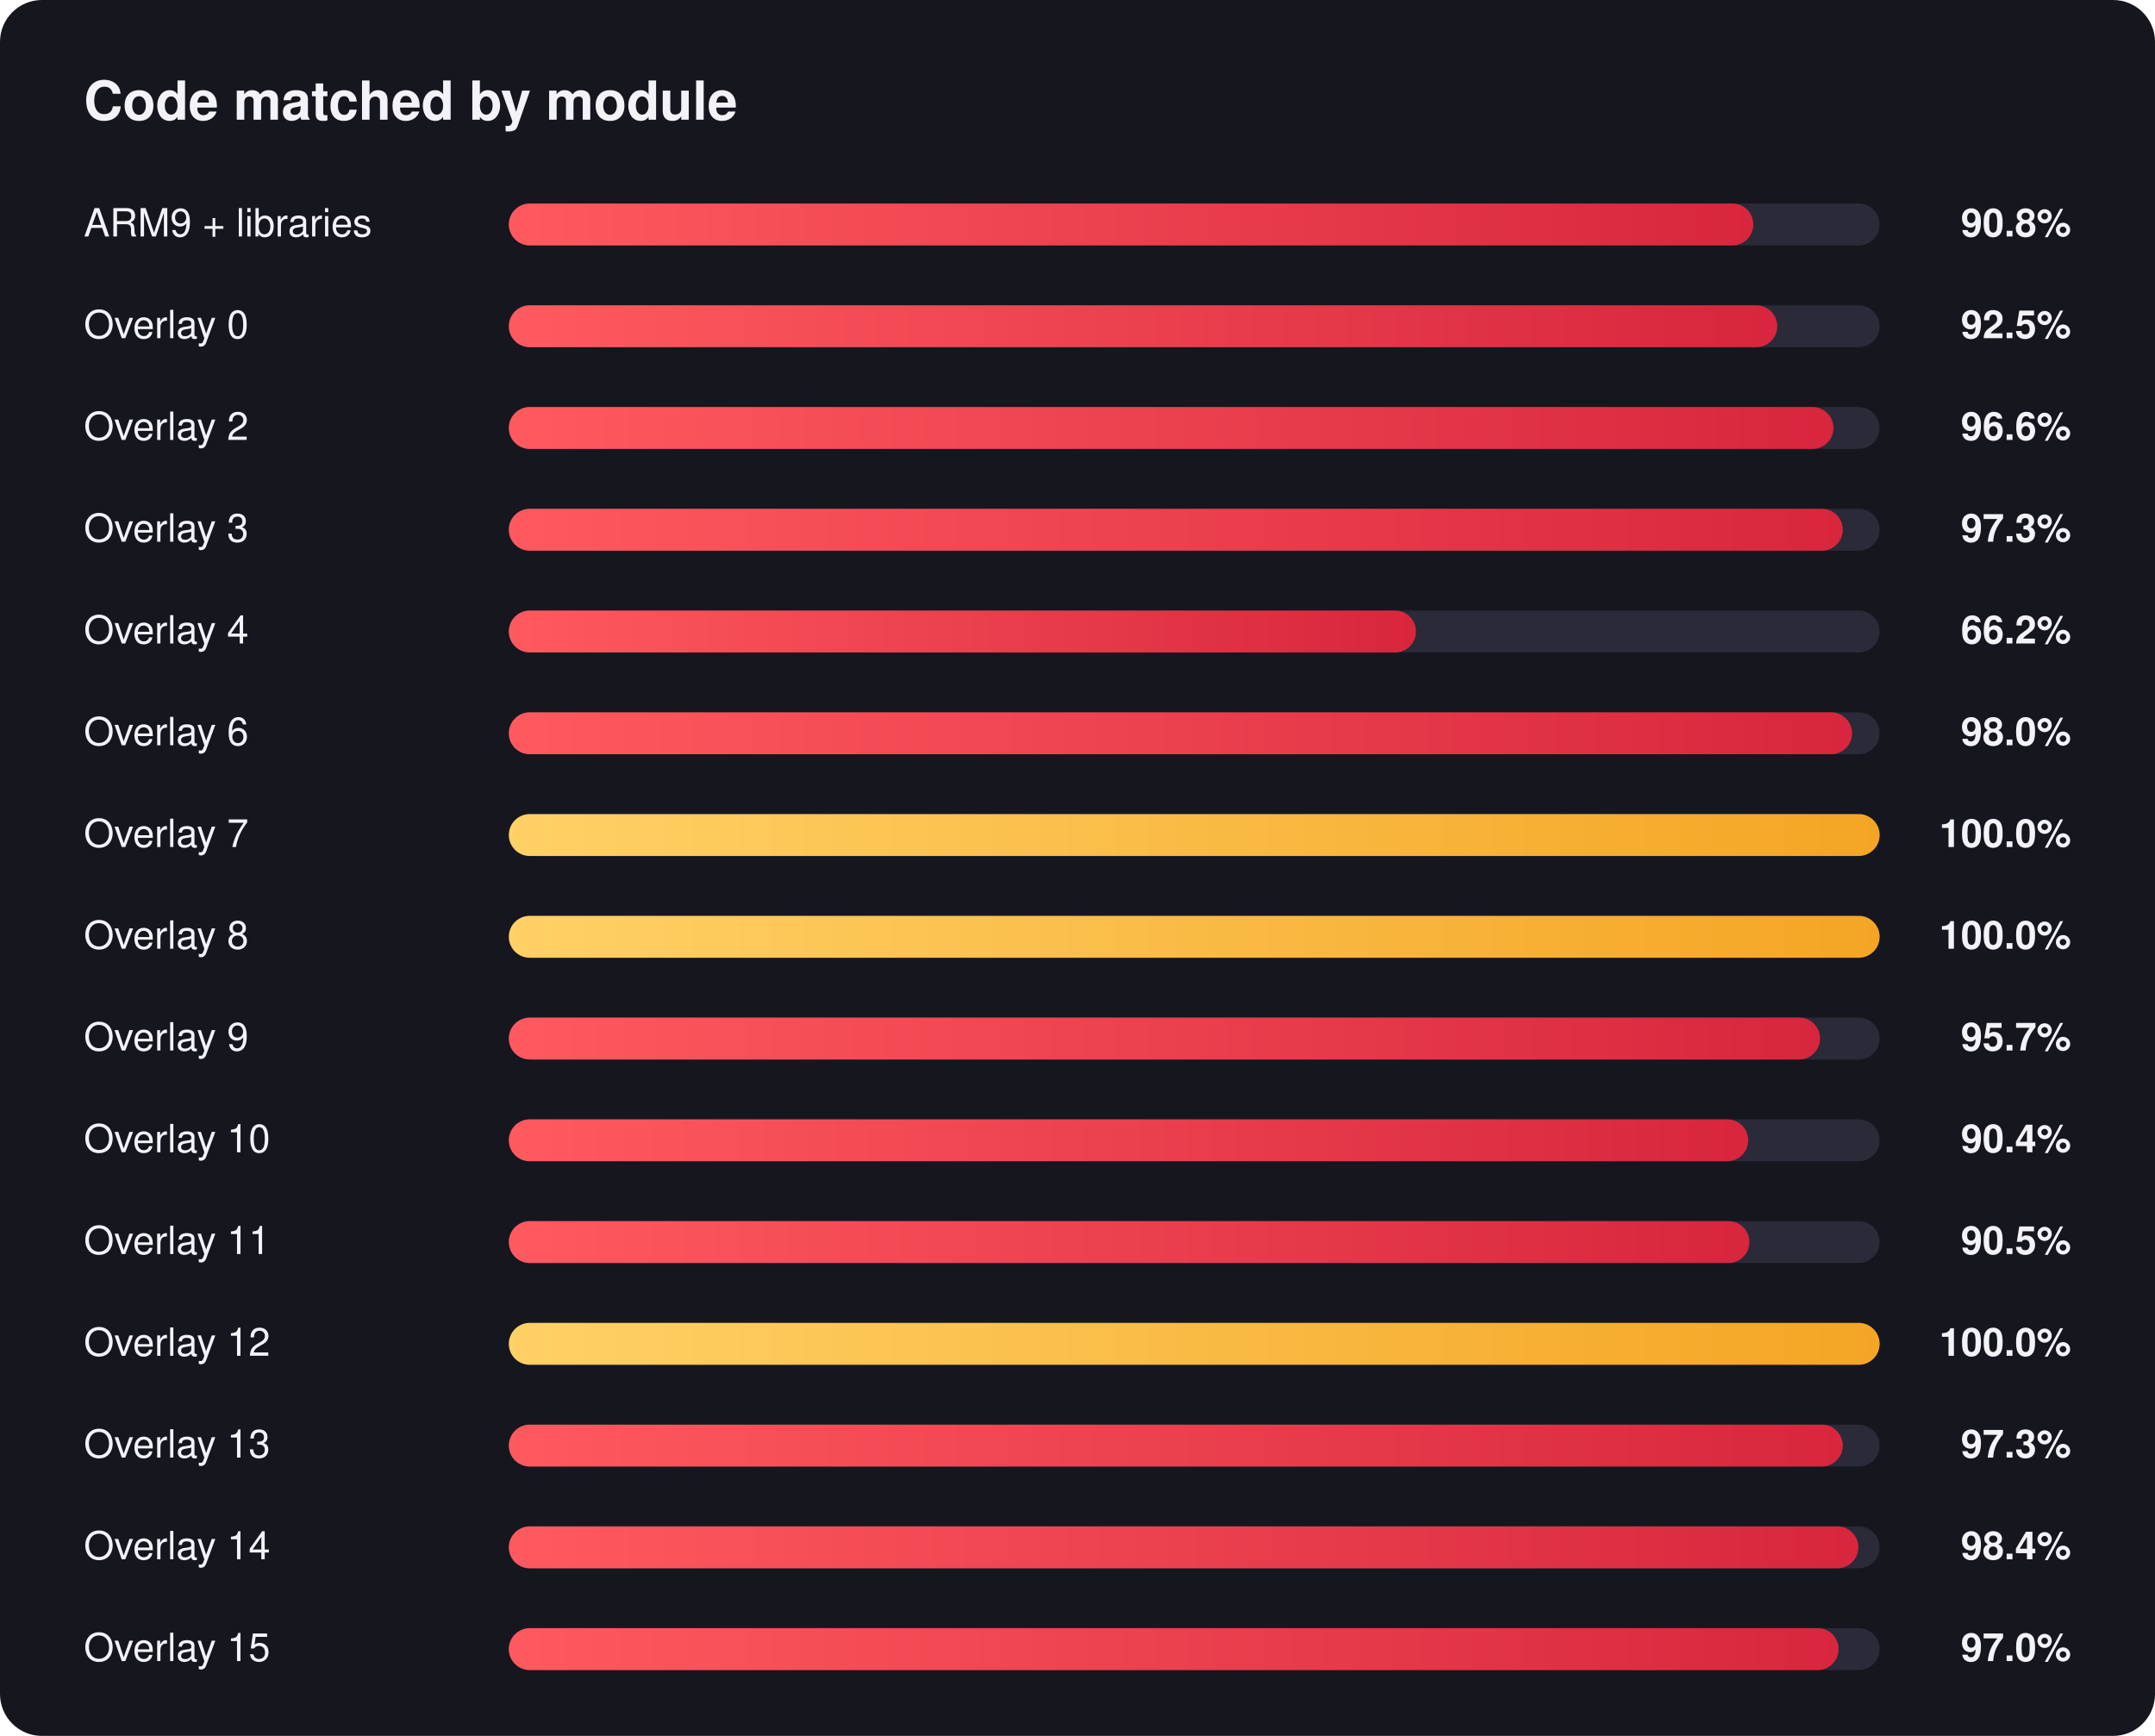
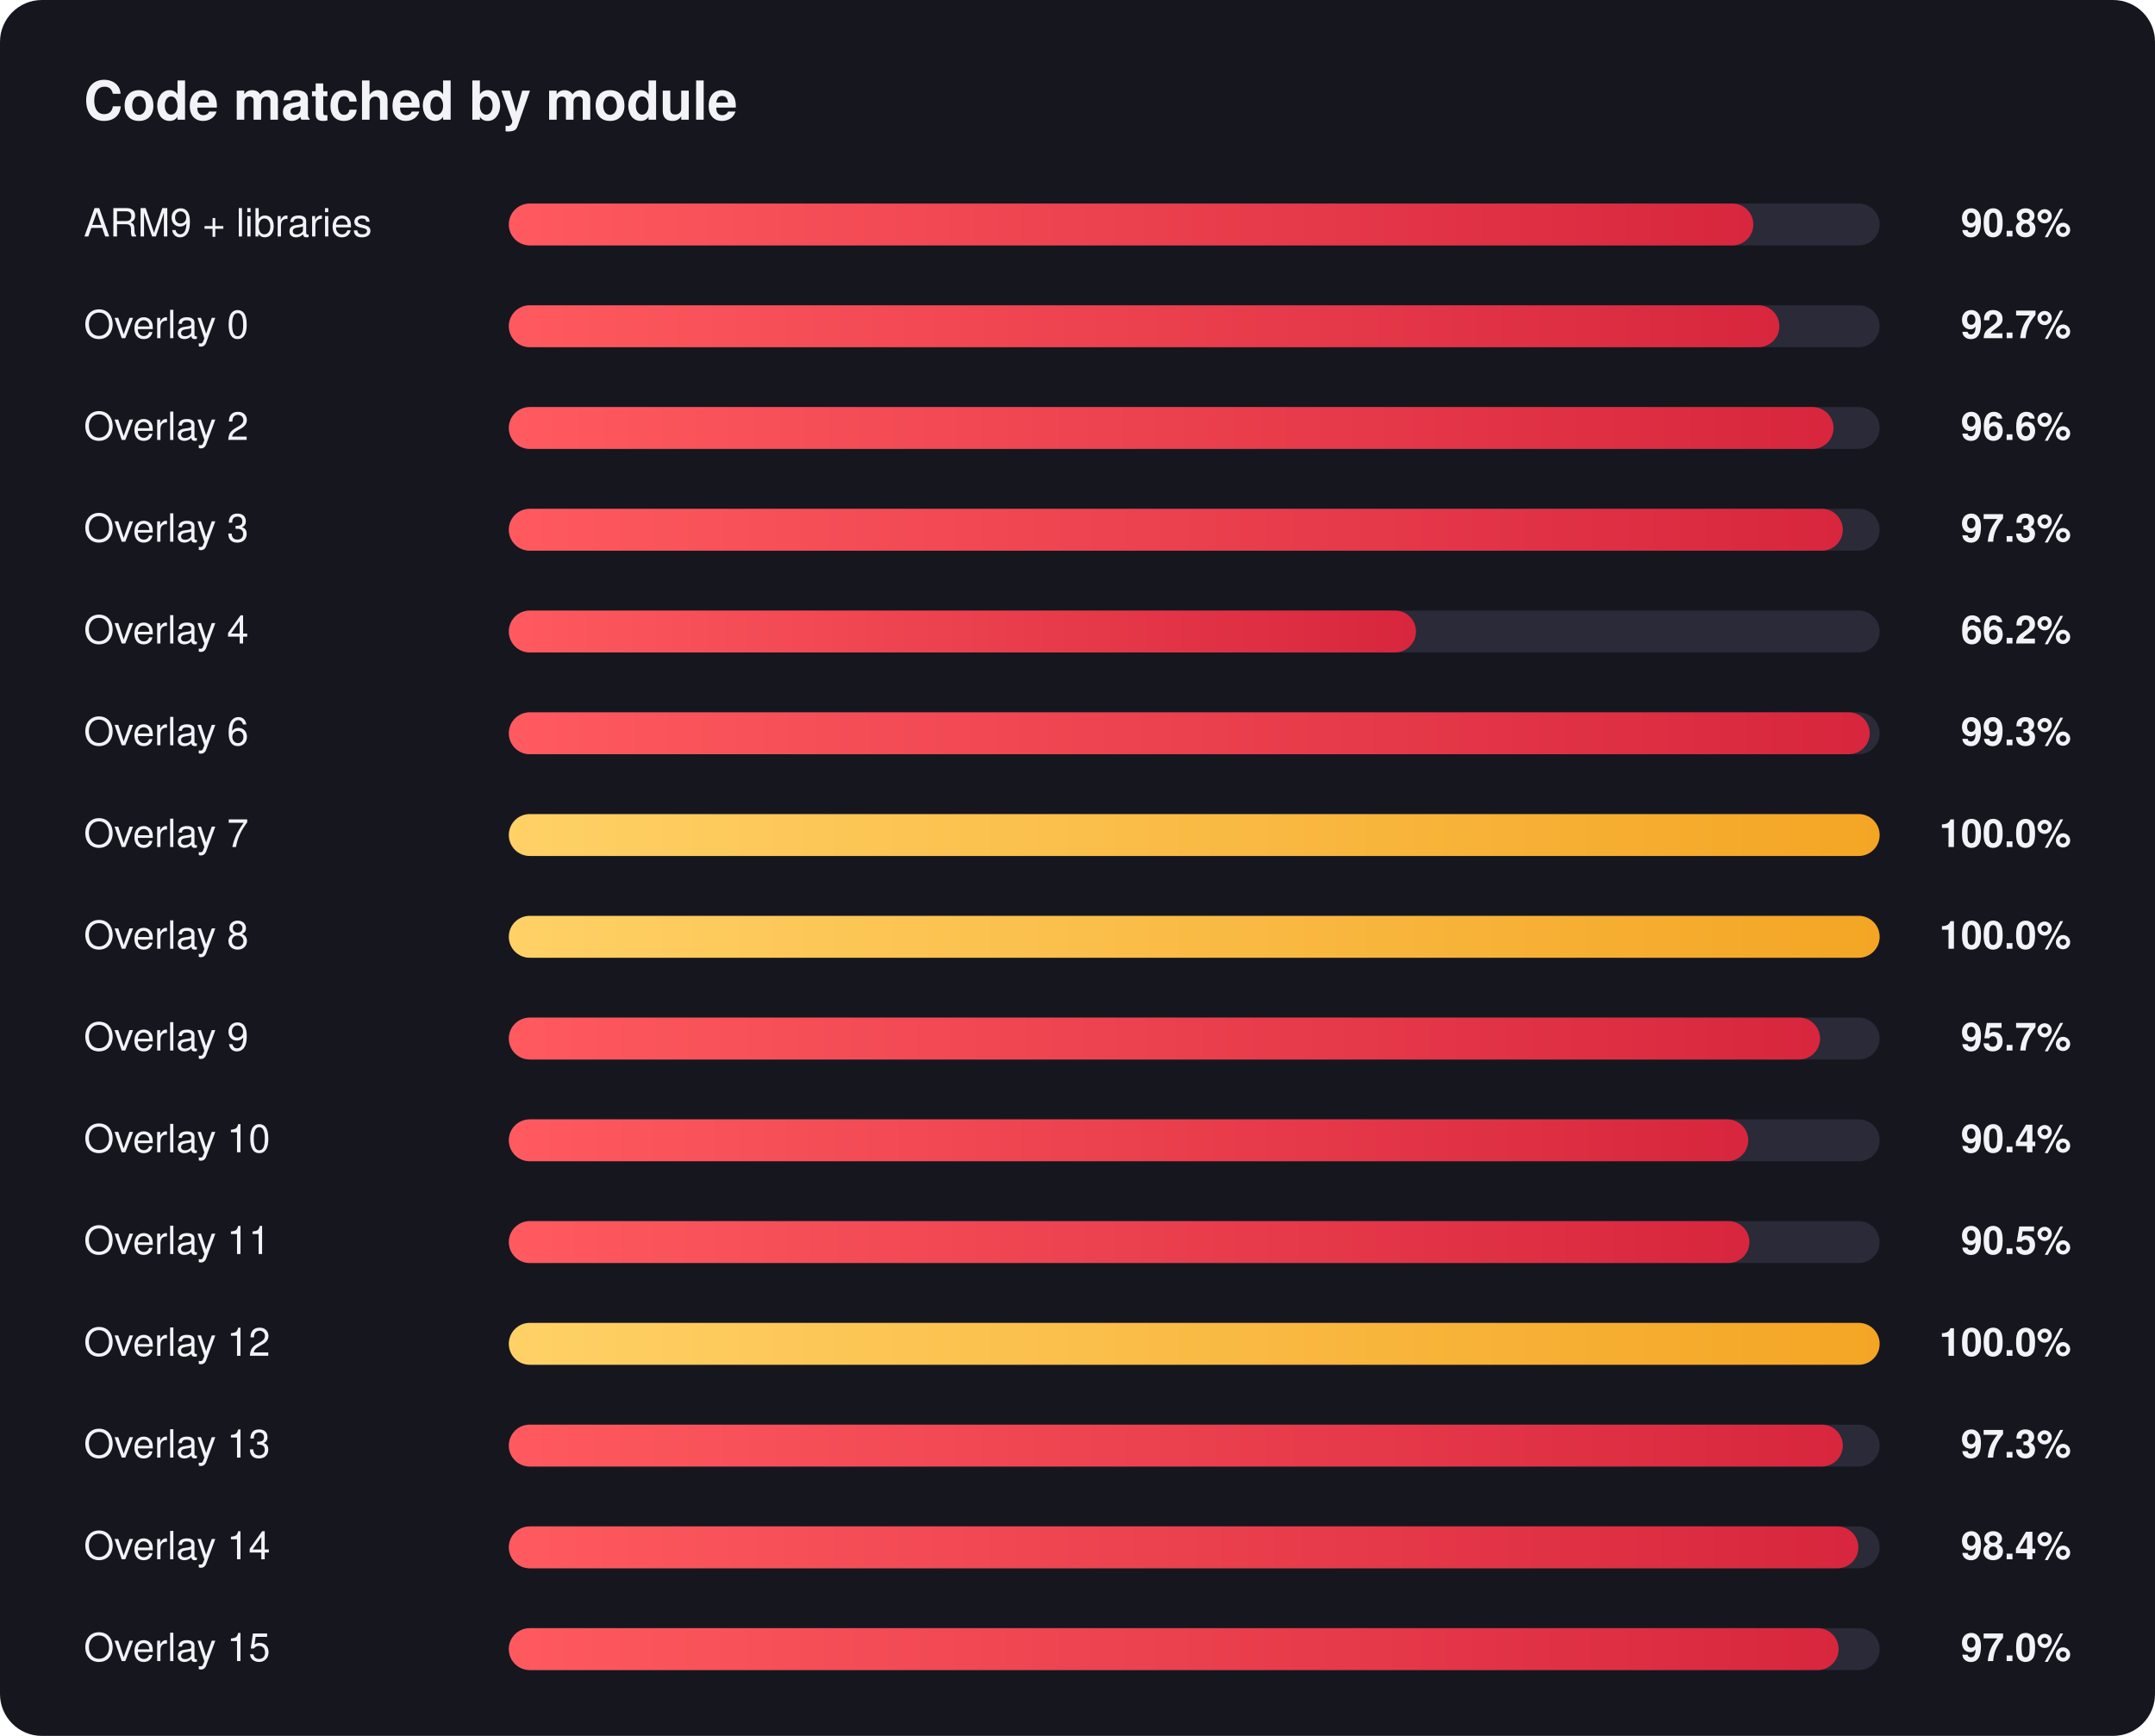
<svg xmlns="http://www.w3.org/2000/svg" width="720" height="580" viewBox="0 0 720 580" font-family="Segoe UI, Helvetica, Arial, sans-serif">
  <defs>
    <linearGradient id="red" x1="0" x2="1" y1="0" y2="0">
      <stop offset="0" stop-color="#ff5a5f" />
      <stop offset="1" stop-color="#d7263d" />
    </linearGradient>
    <linearGradient id="gold" x1="0" x2="1" y1="0" y2="0">
      <stop offset="0" stop-color="#ffd166" />
      <stop offset="1" stop-color="#f4a524" />
    </linearGradient>
  </defs>
  <rect width="720" height="580" rx="14" fill="#16161f" />
  <text x="28" y="40" fill="#f2f2f7" font-size="18" font-weight="700">Code matched by module</text>
  <text x="28" y="79" fill="#f2f2f7" font-size="13">ARM9 + libraries</text>
  <text x="692" y="79" fill="#f2f2f7" font-size="13" font-weight="600" text-anchor="end">90.8%</text>
  <rect x="170" y="68" width="458" height="14" rx="7.0" fill="#2a2a38" />
  <rect x="170" y="68" width="415.8" height="14" rx="7.0" fill="url(#red)" />
  <text x="28" y="113" fill="#f2f2f7" font-size="13">Overlay 0</text>
-   <text x="692" y="113" fill="#f2f2f7" font-size="13" font-weight="600" text-anchor="end">92.5%</text>
+   <text x="692" y="113" fill="#f2f2f7" font-size="13" font-weight="600" text-anchor="end">92.7%</text>
  <rect x="170" y="102" width="458" height="14" rx="7.0" fill="#2a2a38" />
-   <rect x="170" y="102" width="423.8" height="14" rx="7.0" fill="url(#red)" />
+   <rect x="170" y="102" width="424.5" height="14" rx="7.0" fill="url(#red)" />
  <text x="28" y="147" fill="#f2f2f7" font-size="13">Overlay 2</text>
  <text x="692" y="147" fill="#f2f2f7" font-size="13" font-weight="600" text-anchor="end">96.6%</text>
  <rect x="170" y="136" width="458" height="14" rx="7.0" fill="#2a2a38" />
  <rect x="170" y="136" width="442.6" height="14" rx="7.0" fill="url(#red)" />
  <text x="28" y="181" fill="#f2f2f7" font-size="13">Overlay 3</text>
  <text x="692" y="181" fill="#f2f2f7" font-size="13" font-weight="600" text-anchor="end">97.3%</text>
  <rect x="170" y="170" width="458" height="14" rx="7.0" fill="#2a2a38" />
  <rect x="170" y="170" width="445.7" height="14" rx="7.0" fill="url(#red)" />
  <text x="28" y="215" fill="#f2f2f7" font-size="13">Overlay 4</text>
  <text x="692" y="215" fill="#f2f2f7" font-size="13" font-weight="600" text-anchor="end">66.2%</text>
  <rect x="170" y="204" width="458" height="14" rx="7.0" fill="#2a2a38" />
  <rect x="170" y="204" width="303.1" height="14" rx="7.0" fill="url(#red)" />
  <text x="28" y="249" fill="#f2f2f7" font-size="13">Overlay 6</text>
-   <text x="692" y="249" fill="#f2f2f7" font-size="13" font-weight="600" text-anchor="end">98.0%</text>
+   <text x="692" y="249" fill="#f2f2f7" font-size="13" font-weight="600" text-anchor="end">99.3%</text>
  <rect x="170" y="238" width="458" height="14" rx="7.0" fill="#2a2a38" />
-   <rect x="170" y="238" width="448.8" height="14" rx="7.0" fill="url(#red)" />
+   <rect x="170" y="238" width="454.7" height="14" rx="7.0" fill="url(#red)" />
  <text x="28" y="283" fill="#f2f2f7" font-size="13">Overlay 7</text>
  <text x="692" y="283" fill="#f2f2f7" font-size="13" font-weight="600" text-anchor="end">100.0%</text>
  <rect x="170" y="272" width="458" height="14" rx="7.0" fill="#2a2a38" />
  <rect x="170" y="272" width="458.0" height="14" rx="7.0" fill="url(#gold)" />
  <text x="28" y="317" fill="#f2f2f7" font-size="13">Overlay 8</text>
  <text x="692" y="317" fill="#f2f2f7" font-size="13" font-weight="600" text-anchor="end">100.0%</text>
  <rect x="170" y="306" width="458" height="14" rx="7.0" fill="#2a2a38" />
  <rect x="170" y="306" width="458.0" height="14" rx="7.0" fill="url(#gold)" />
  <text x="28" y="351" fill="#f2f2f7" font-size="13">Overlay 9</text>
  <text x="692" y="351" fill="#f2f2f7" font-size="13" font-weight="600" text-anchor="end">95.7%</text>
  <rect x="170" y="340" width="458" height="14" rx="7.0" fill="#2a2a38" />
  <rect x="170" y="340" width="438.1" height="14" rx="7.0" fill="url(#red)" />
  <text x="28" y="385" fill="#f2f2f7" font-size="13">Overlay 10</text>
  <text x="692" y="385" fill="#f2f2f7" font-size="13" font-weight="600" text-anchor="end">90.4%</text>
  <rect x="170" y="374" width="458" height="14" rx="7.0" fill="#2a2a38" />
  <rect x="170" y="374" width="414.1" height="14" rx="7.0" fill="url(#red)" />
  <text x="28" y="419" fill="#f2f2f7" font-size="13">Overlay 11</text>
  <text x="692" y="419" fill="#f2f2f7" font-size="13" font-weight="600" text-anchor="end">90.5%</text>
  <rect x="170" y="408" width="458" height="14" rx="7.0" fill="#2a2a38" />
  <rect x="170" y="408" width="414.5" height="14" rx="7.0" fill="url(#red)" />
  <text x="28" y="453" fill="#f2f2f7" font-size="13">Overlay 12</text>
  <text x="692" y="453" fill="#f2f2f7" font-size="13" font-weight="600" text-anchor="end">100.0%</text>
  <rect x="170" y="442" width="458" height="14" rx="7.0" fill="#2a2a38" />
  <rect x="170" y="442" width="458.0" height="14" rx="7.0" fill="url(#gold)" />
  <text x="28" y="487" fill="#f2f2f7" font-size="13">Overlay 13</text>
  <text x="692" y="487" fill="#f2f2f7" font-size="13" font-weight="600" text-anchor="end">97.3%</text>
  <rect x="170" y="476" width="458" height="14" rx="7.0" fill="#2a2a38" />
  <rect x="170" y="476" width="445.7" height="14" rx="7.0" fill="url(#red)" />
  <text x="28" y="521" fill="#f2f2f7" font-size="13">Overlay 14</text>
  <text x="692" y="521" fill="#f2f2f7" font-size="13" font-weight="600" text-anchor="end">98.4%</text>
  <rect x="170" y="510" width="458" height="14" rx="7.0" fill="#2a2a38" />
  <rect x="170" y="510" width="450.9" height="14" rx="7.0" fill="url(#red)" />
  <text x="28" y="555" fill="#f2f2f7" font-size="13">Overlay 15</text>
  <text x="692" y="555" fill="#f2f2f7" font-size="13" font-weight="600" text-anchor="end">97.0%</text>
  <rect x="170" y="544" width="458" height="14" rx="7.0" fill="#2a2a38" />
  <rect x="170" y="544" width="444.3" height="14" rx="7.0" fill="url(#red)" />
</svg>
